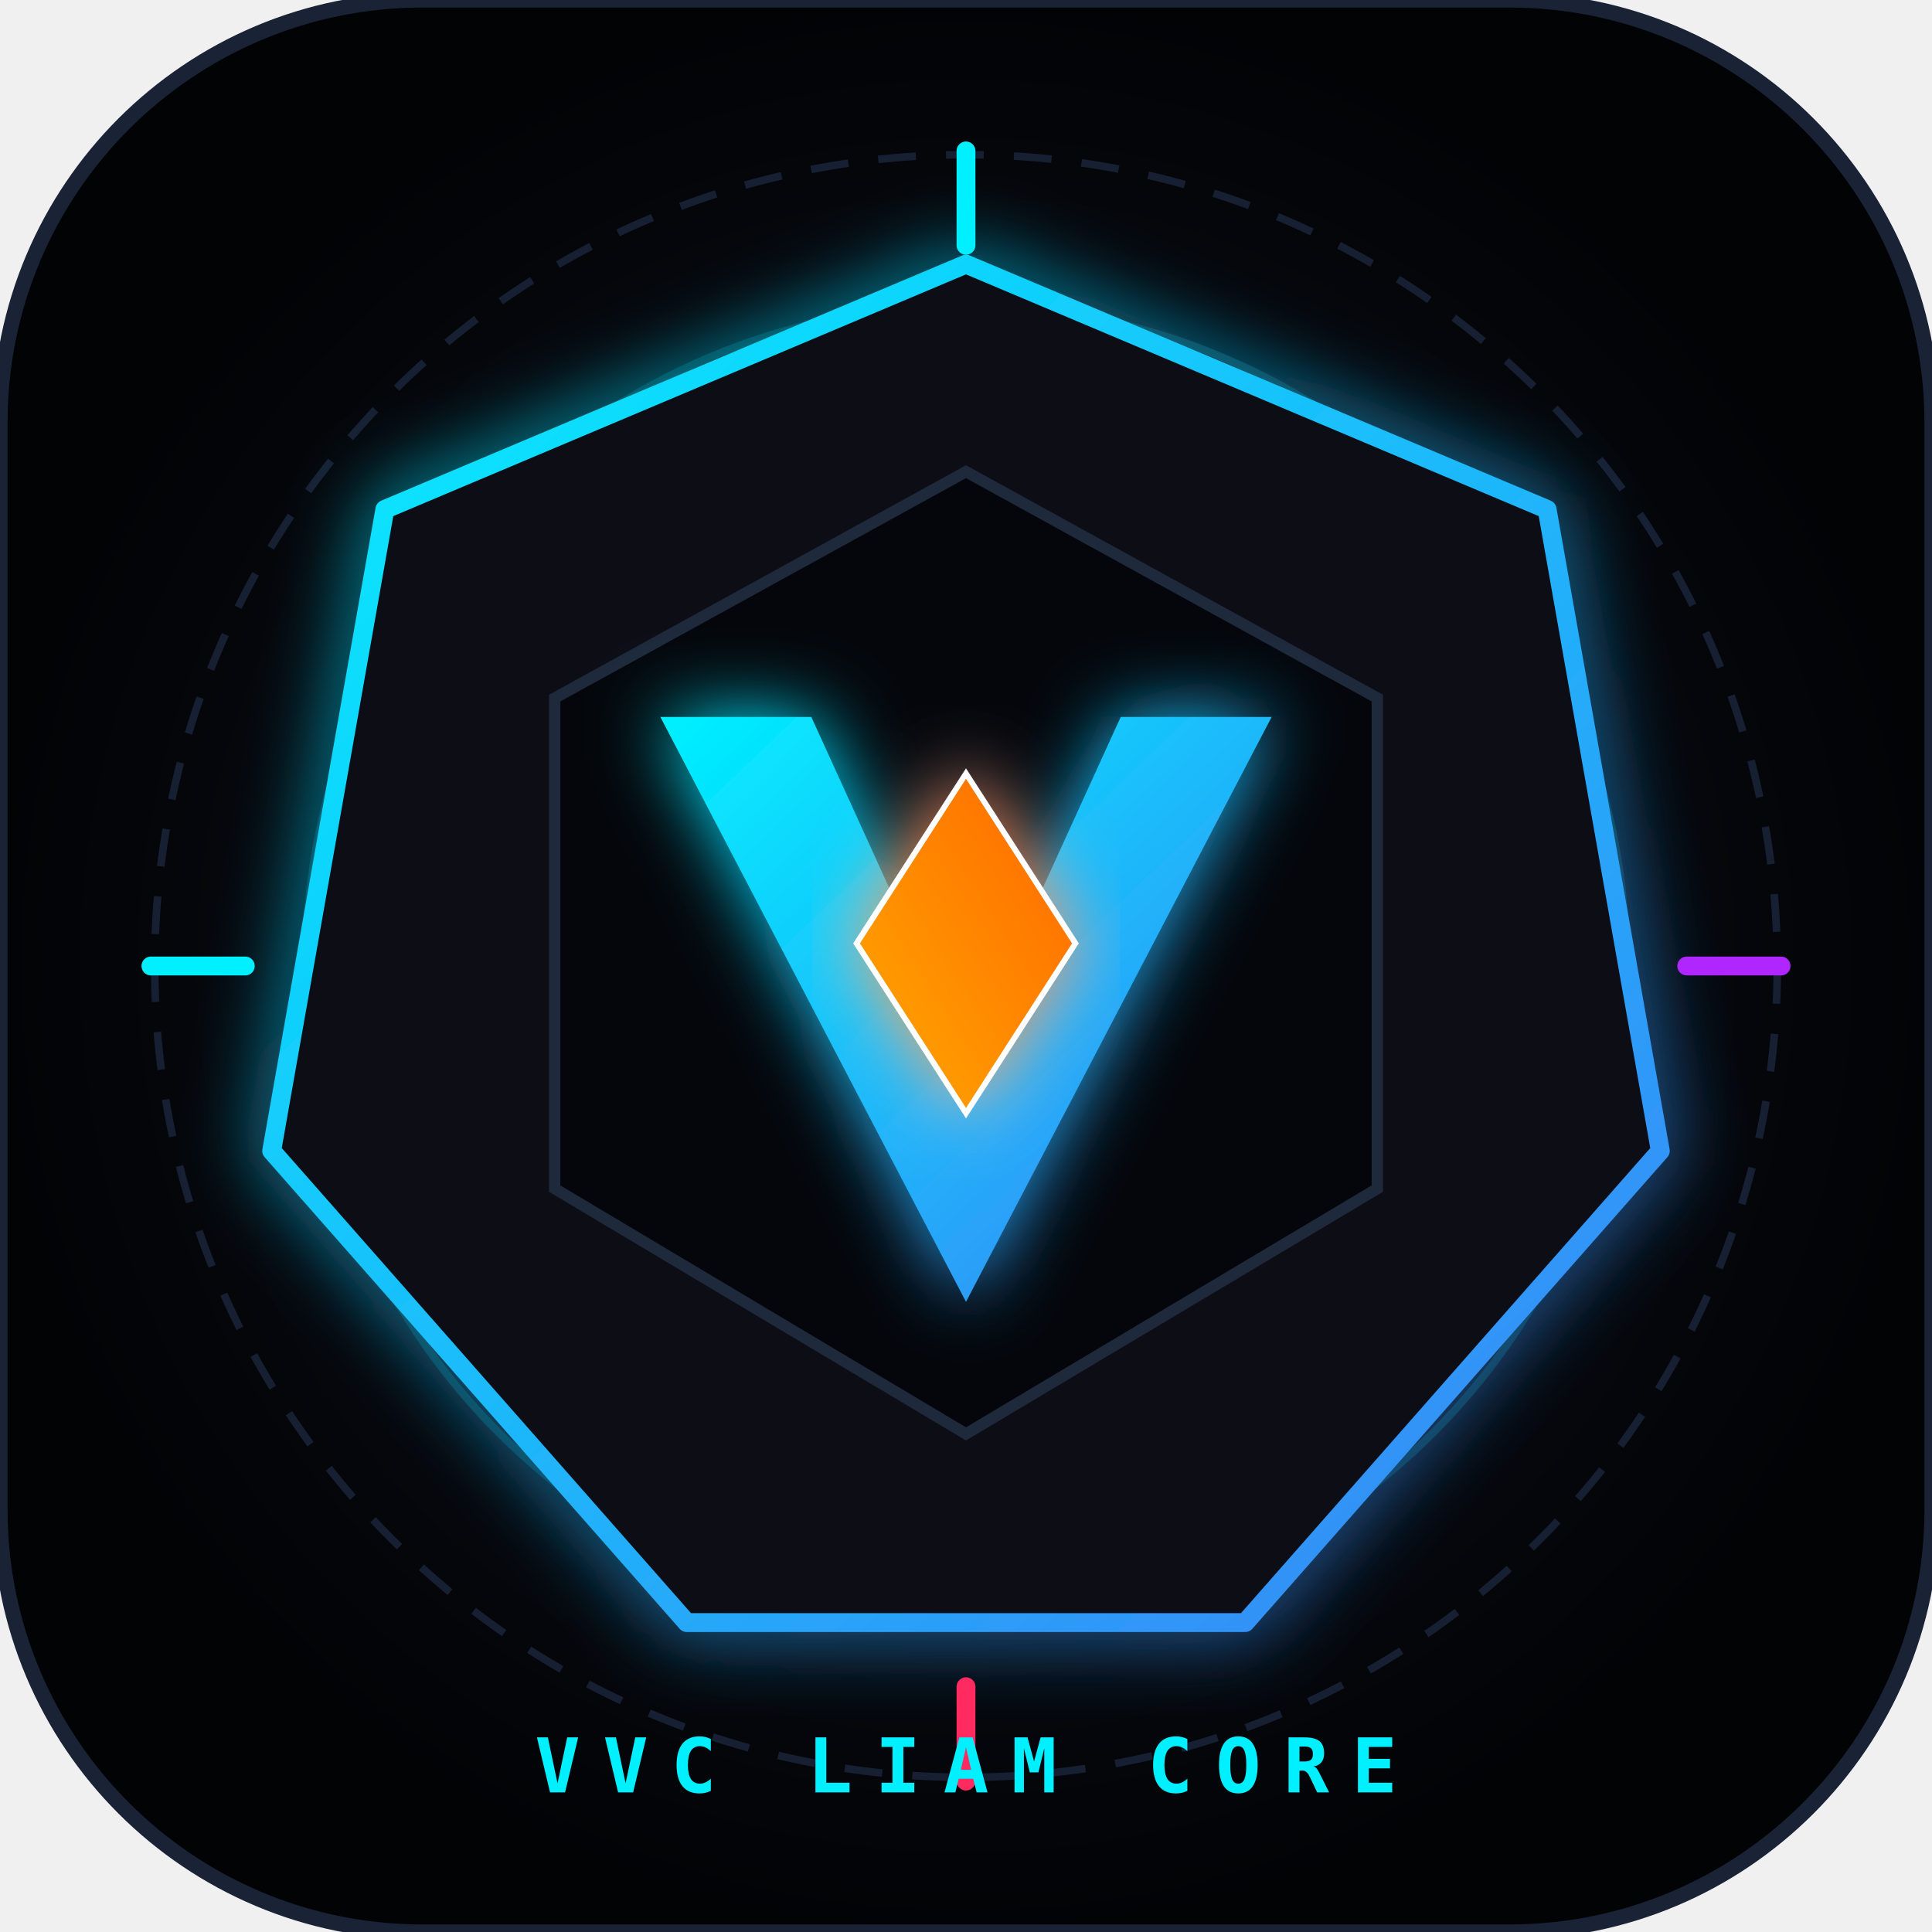
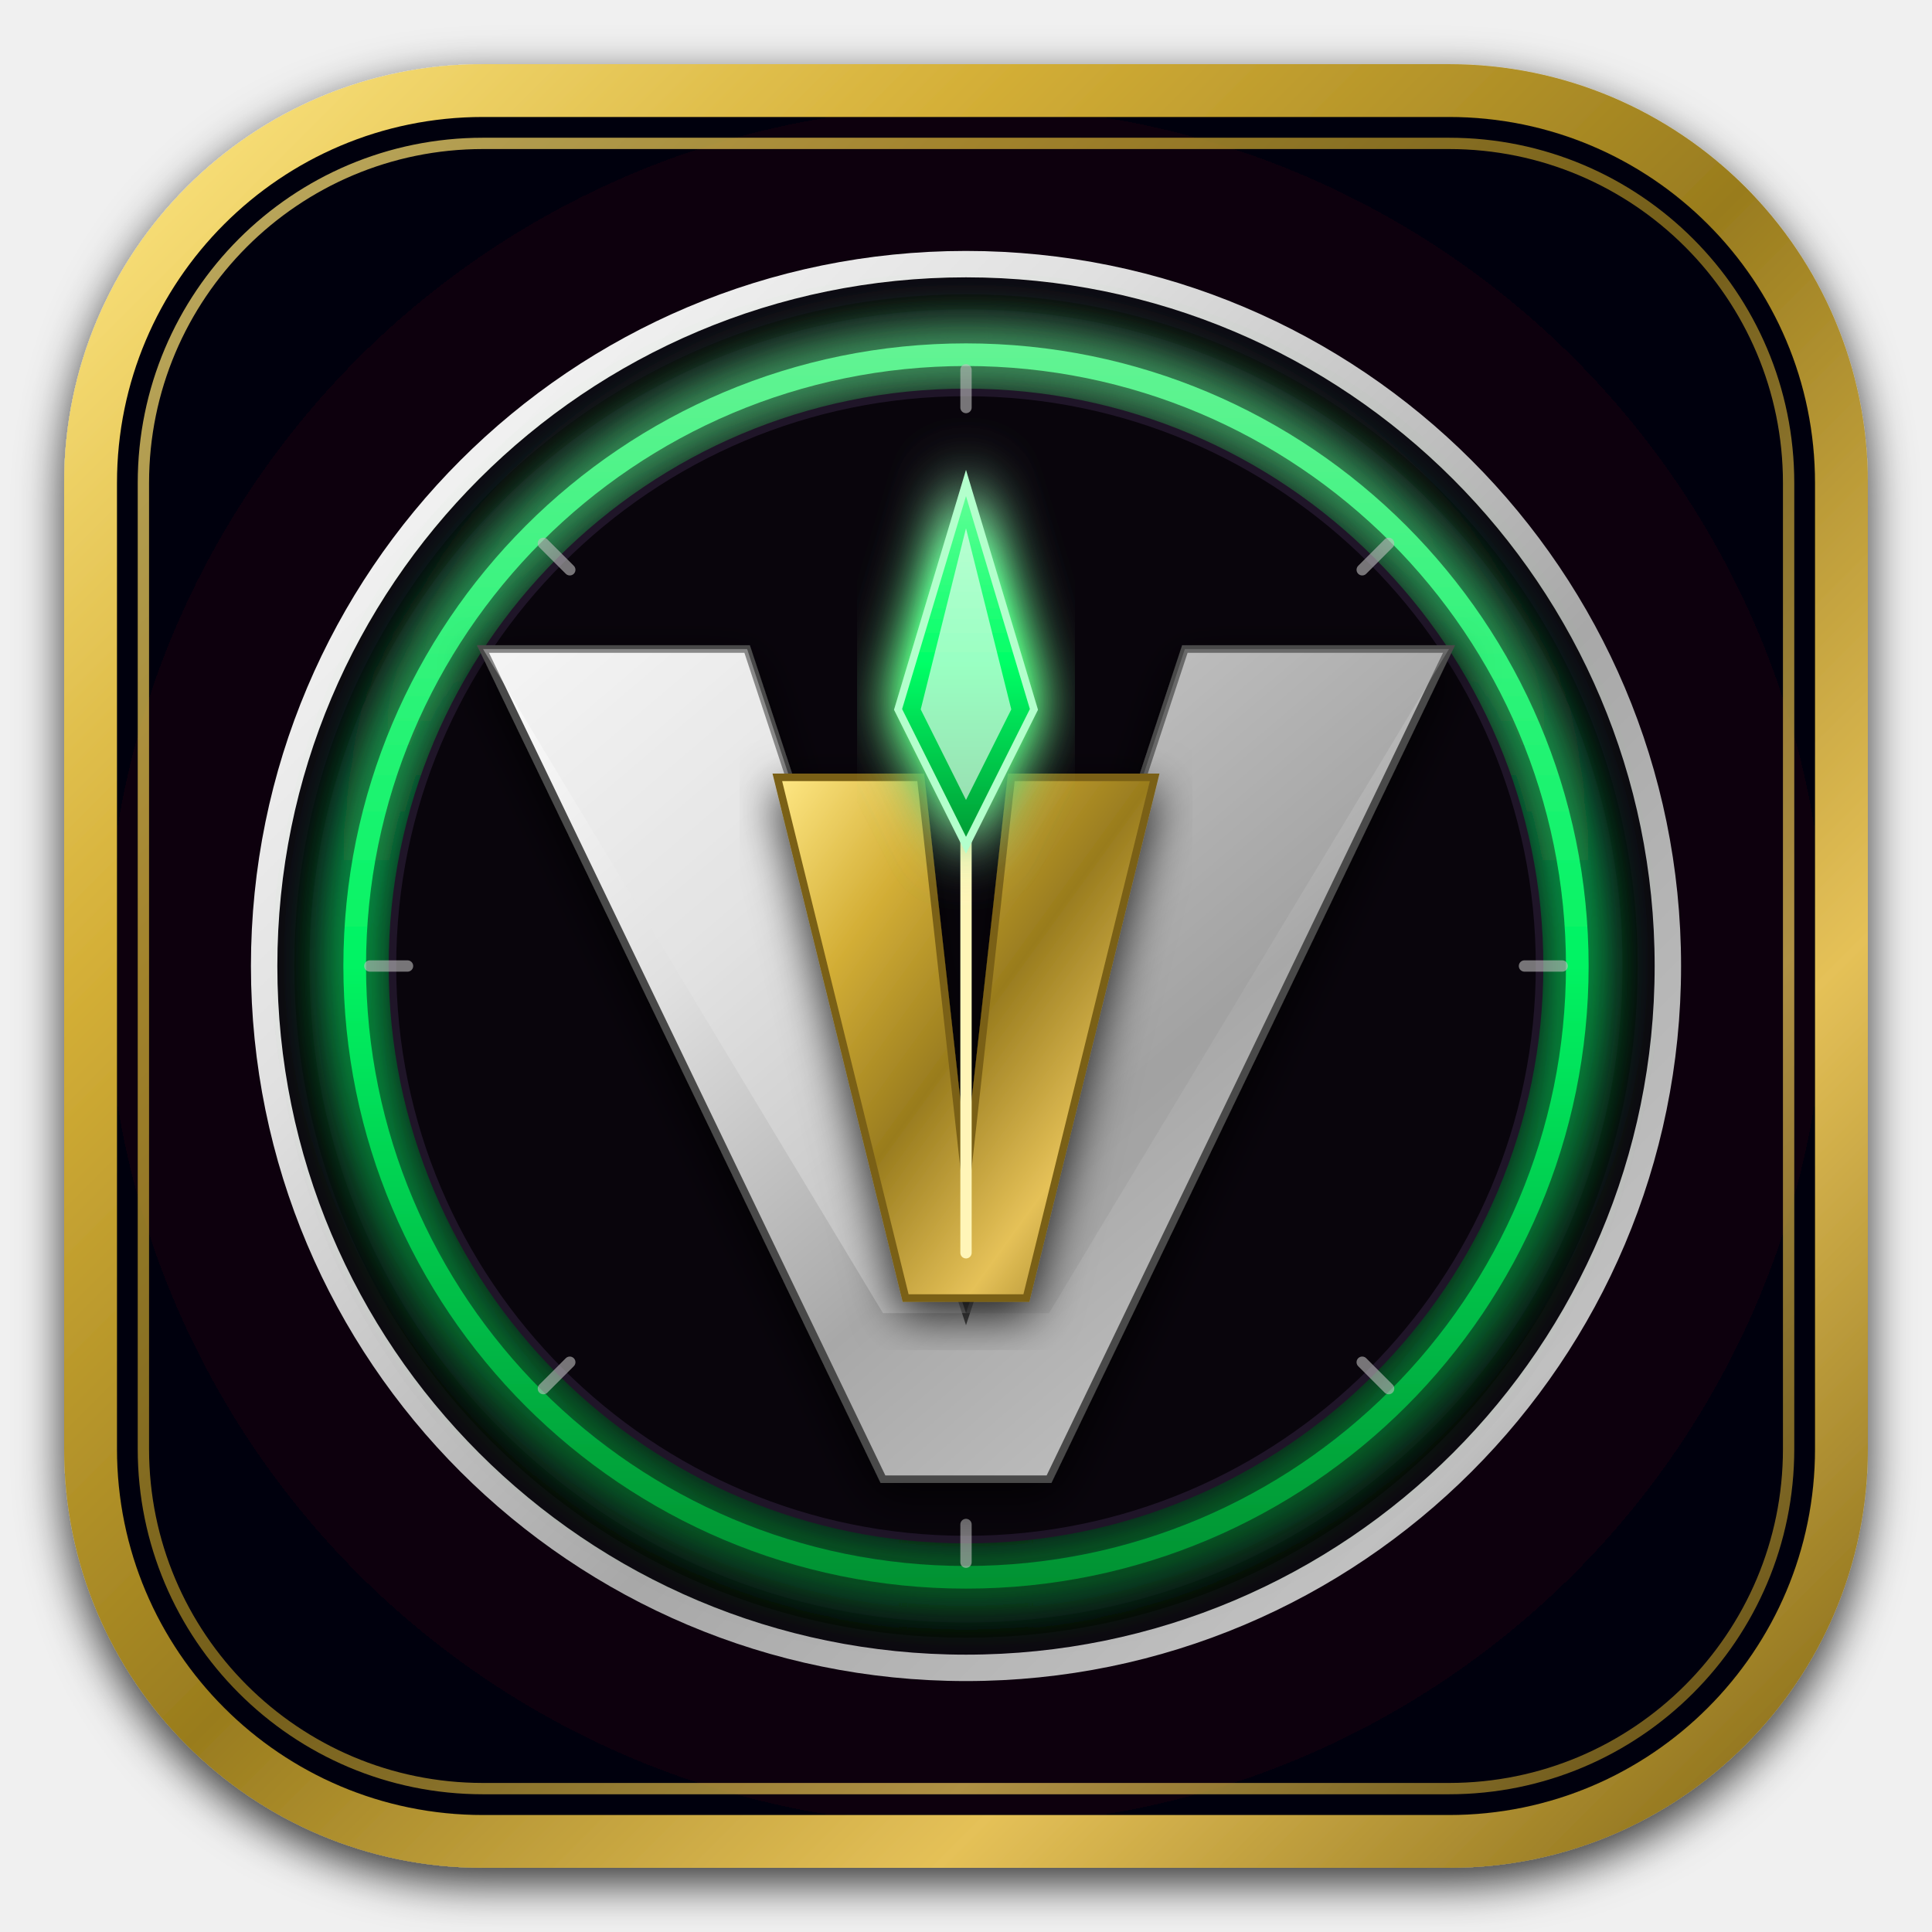
<svg xmlns="http://www.w3.org/2000/svg" viewBox="0 0 512 512" width="512" height="512">
  <defs>
-     <radialGradient id="vvcBgGrad" cx="50%" cy="50%" r="50%">
-       <stop offset="0%" stop-color="#0d1322" />
-       <stop offset="70%" stop-color="#06080e" />
-       <stop offset="100%" stop-color="#020305" />
+     <linearGradient id="goldRim" x1="0%" y1="0%" x2="100%" y2="100%">
+       <stop offset="0%" stop-color="#FFE885" />
+       <stop offset="25%" stop-color="#D4AF37" />
+       <stop offset="50%" stop-color="#997C1E" />
+       <stop offset="75%" stop-color="#E5C158" />
+       <stop offset="100%" stop-color="#806512" />
+     </linearGradient>
+     <linearGradient id="silverBevel" x1="0%" y1="0%" x2="100%" y2="100%">
+       <stop offset="0%" stop-color="#FFFFFF" />
+       <stop offset="30%" stop-color="#E0E0E0" />
+       <stop offset="60%" stop-color="#A8A8A8" />
+       <stop offset="85%" stop-color="#C0C0C0" />
+       <stop offset="100%" stop-color="#707070" />
+     </linearGradient>
+     <linearGradient id="emeraldGlow" x1="0%" y1="0%" x2="0%" y2="100%">
+       <stop offset="0%" stop-color="#66FF99" />
+       <stop offset="50%" stop-color="#00FF66" />
+       <stop offset="100%" stop-color="#009933" />
+     </linearGradient>
+     <radialGradient id="obsidianBg" cx="50%" cy="50%" r="55%">
+       <stop offset="0%" stop-color="#140C1A" />
+       <stop offset="65%" stop-color="#0A060D" />
+       <stop offset="100%" stop-color="#050307" />
    </radialGradient>
-     <linearGradient id="vvcNeonCyan" x1="0%" y1="0%" x2="100%" y2="100%">
-       <stop offset="0%" stop-color="#00f0ff" />
-       <stop offset="100%" stop-color="#3b82f6" />
-     </linearGradient>
-     <linearGradient id="vvcNeonViolet" x1="0%" y1="0%" x2="100%" y2="100%">
-       <stop offset="0%" stop-color="#b026ff" />
-       <stop offset="100%" stop-color="#ff2a5f" />
-     </linearGradient>
-     <linearGradient id="vvcGoldAmber" x1="0%" y1="100%" x2="100%" y2="0%">
-       <stop offset="0%" stop-color="#ffaa00" />
-       <stop offset="100%" stop-color="#ff6600" />
-     </linearGradient>
-     <radialGradient id="vvcGlowCenter" cx="50%" cy="50%" r="50%">
-       <stop offset="0%" stop-color="#00f0ff" stop-opacity="0.35" />
-       <stop offset="50%" stop-color="#b026ff" stop-opacity="0.2" />
-       <stop offset="100%" stop-color="#000000" stop-opacity="0" />
-     </radialGradient>
-     <filter id="cyberGlow" x="-20%" y="-20%" width="140%" height="140%">
-       <feGaussianBlur stdDeviation="10" result="blur" />
-       <feComposite in="SourceGraphic" in2="blur" operator="over" />
+     <filter id="emeraldFilter" x="-30%" y="-30%" width="160%" height="160%">
+       <feGaussianBlur stdDeviation="8" result="blur" />
+       <feComponentTransfer in="blur" result="boost">
+         <feFuncA type="linear" slope="1.8" />
+       </feComponentTransfer>
+       <feMerge>
+         <feMergeNode in="boost" />
+         <feMergeNode in="SourceGraphic" />
+       </feMerge>
+     </filter>
+     <filter id="innerShadow" x="-10%" y="-10%" width="120%" height="120%">
+       <feDropShadow dx="0" dy="4" stdDeviation="6" flood-color="#000000" flood-opacity="0.8" />
    </filter>
  </defs>
-   <rect width="512" height="512" rx="112" fill="url(#vvcBgGrad)" stroke="#1a2336" stroke-width="4" />
-   <circle cx="256" cy="256" r="215" fill="none" stroke="#172033" stroke-width="2" stroke-dasharray="10 8" />
-   <circle cx="256" cy="256" r="175" fill="none" stroke="rgba(0,240,255,0.2)" stroke-width="2" />
-   <circle cx="256" cy="256" r="130" fill="none" stroke="rgba(176,38,255,0.3)" stroke-width="3" stroke-dasharray="16 10" />
-   <circle cx="256" cy="256" r="130" fill="url(#vvcGlowCenter)" />
-   <polygon points="256,70 410,135 440,305 330,430 182,430 72,305 102,135" fill="#080c16" stroke="url(#vvcNeonCyan)" stroke-width="5" stroke-linejoin="round" filter="url(#cyberGlow)" />
-   <polygon points="256,125 365,185 365,315 256,380 147,315 147,185" fill="#04060b" stroke="#1e293b" stroke-width="3" />
-   <path d="M175 190 L256 345 L337 190 L297 190 L256 280 L215 190 Z" fill="url(#vvcNeonCyan)" filter="url(#cyberGlow)" />
-   <polygon points="256,205 285,250 256,295 227,250" fill="url(#vvcGoldAmber)" stroke="#fff" stroke-width="1.5" filter="url(#cyberGlow)" />
-   <line x1="256" y1="40" x2="256" y2="65" stroke="#00f0ff" stroke-width="5" stroke-linecap="round" />
-   <line x1="256" y1="447" x2="256" y2="472" stroke="#ff2a5f" stroke-width="5" stroke-linecap="round" />
-   <line x1="40" y1="256" x2="65" y2="256" stroke="#00f0ff" stroke-width="5" stroke-linecap="round" />
-   <line x1="447" y1="256" x2="472" y2="256" stroke="#b026ff" stroke-width="5" stroke-linecap="round" />
-   <text x="256" y="475" text-anchor="middle" font-family="'JetBrains Mono', monospace" font-size="20" font-weight="bold" fill="#00f0ff" letter-spacing="6">
-     VVC LIAM CORE
-   </text>
+   <rect x="24" y="24" width="464" height="464" rx="104" fill="url(#obsidianBg)" stroke="url(#goldRim)" stroke-width="14" filter="url(#innerShadow)" />
+   <rect x="38" y="38" width="436" height="436" rx="90" fill="none" stroke="url(#goldRim)" stroke-width="3" opacity="0.75" />
+   <circle cx="256" cy="256" r="186" fill="#0C0710" stroke="url(#silverBevel)" stroke-width="7" />
+   <circle cx="256" cy="256" r="176" fill="none" stroke="#000000" stroke-width="4" opacity="0.6" />
+   <circle cx="256" cy="256" r="162" fill="none" stroke="url(#emeraldGlow)" stroke-width="6" filter="url(#emeraldFilter)" opacity="0.95" />
+   <circle cx="256" cy="256" r="152" fill="#09050C" stroke="#1F1528" stroke-width="2" />
+   <g stroke="#C0C0C0" stroke-width="3" opacity="0.6" stroke-linecap="round">
+     <line x1="256" y1="98" x2="256" y2="108" />
+     <line x1="256" y1="404" x2="256" y2="414" />
+     <line x1="98" y1="256" x2="108" y2="256" />
+     <line x1="404" y1="256" x2="414" y2="256" />
+     <line x1="144" y1="144" x2="151" y2="151" />
+     <line x1="368" y1="144" x2="361" y2="151" />
+     <line x1="144" y1="368" x2="151" y2="361" />
+     <line x1="368" y1="368" x2="361" y2="361" />
+   </g>
+   <path d="M128 172 L198 172 L256 348 L314 172 L384 172 L278 392 L234 392 Z" fill="url(#silverBevel)" stroke="#4A4A4A" stroke-width="2" filter="url(#innerShadow)" />
+   <path d="M128 172 L198 172 L256 348 L234 348 Z" fill="#E6E6E6" opacity="0.4" />
+   <path d="M384 172 L314 172 L256 348 L278 348 Z" fill="#999999" opacity="0.4" />
+   <path d="M206 206 L244 206 L256 314 L268 206 L306 206 L272 344 L240 344 Z" fill="url(#goldRim)" stroke="#7A6016" stroke-width="2" filter="url(#innerShadow)" />
+   <path d="M256 220 L256 332" stroke="#FFF5B8" stroke-width="3" stroke-linecap="round" />
+   <polygon points="256,128 274,188 256,224 238,188" fill="url(#emeraldGlow)" filter="url(#emeraldFilter)" stroke="#B3FFCC" stroke-width="2" />
+   <polygon points="256,140 268,188 256,212 244,188" fill="#FFFFFF" opacity="0.6" />
</svg>
